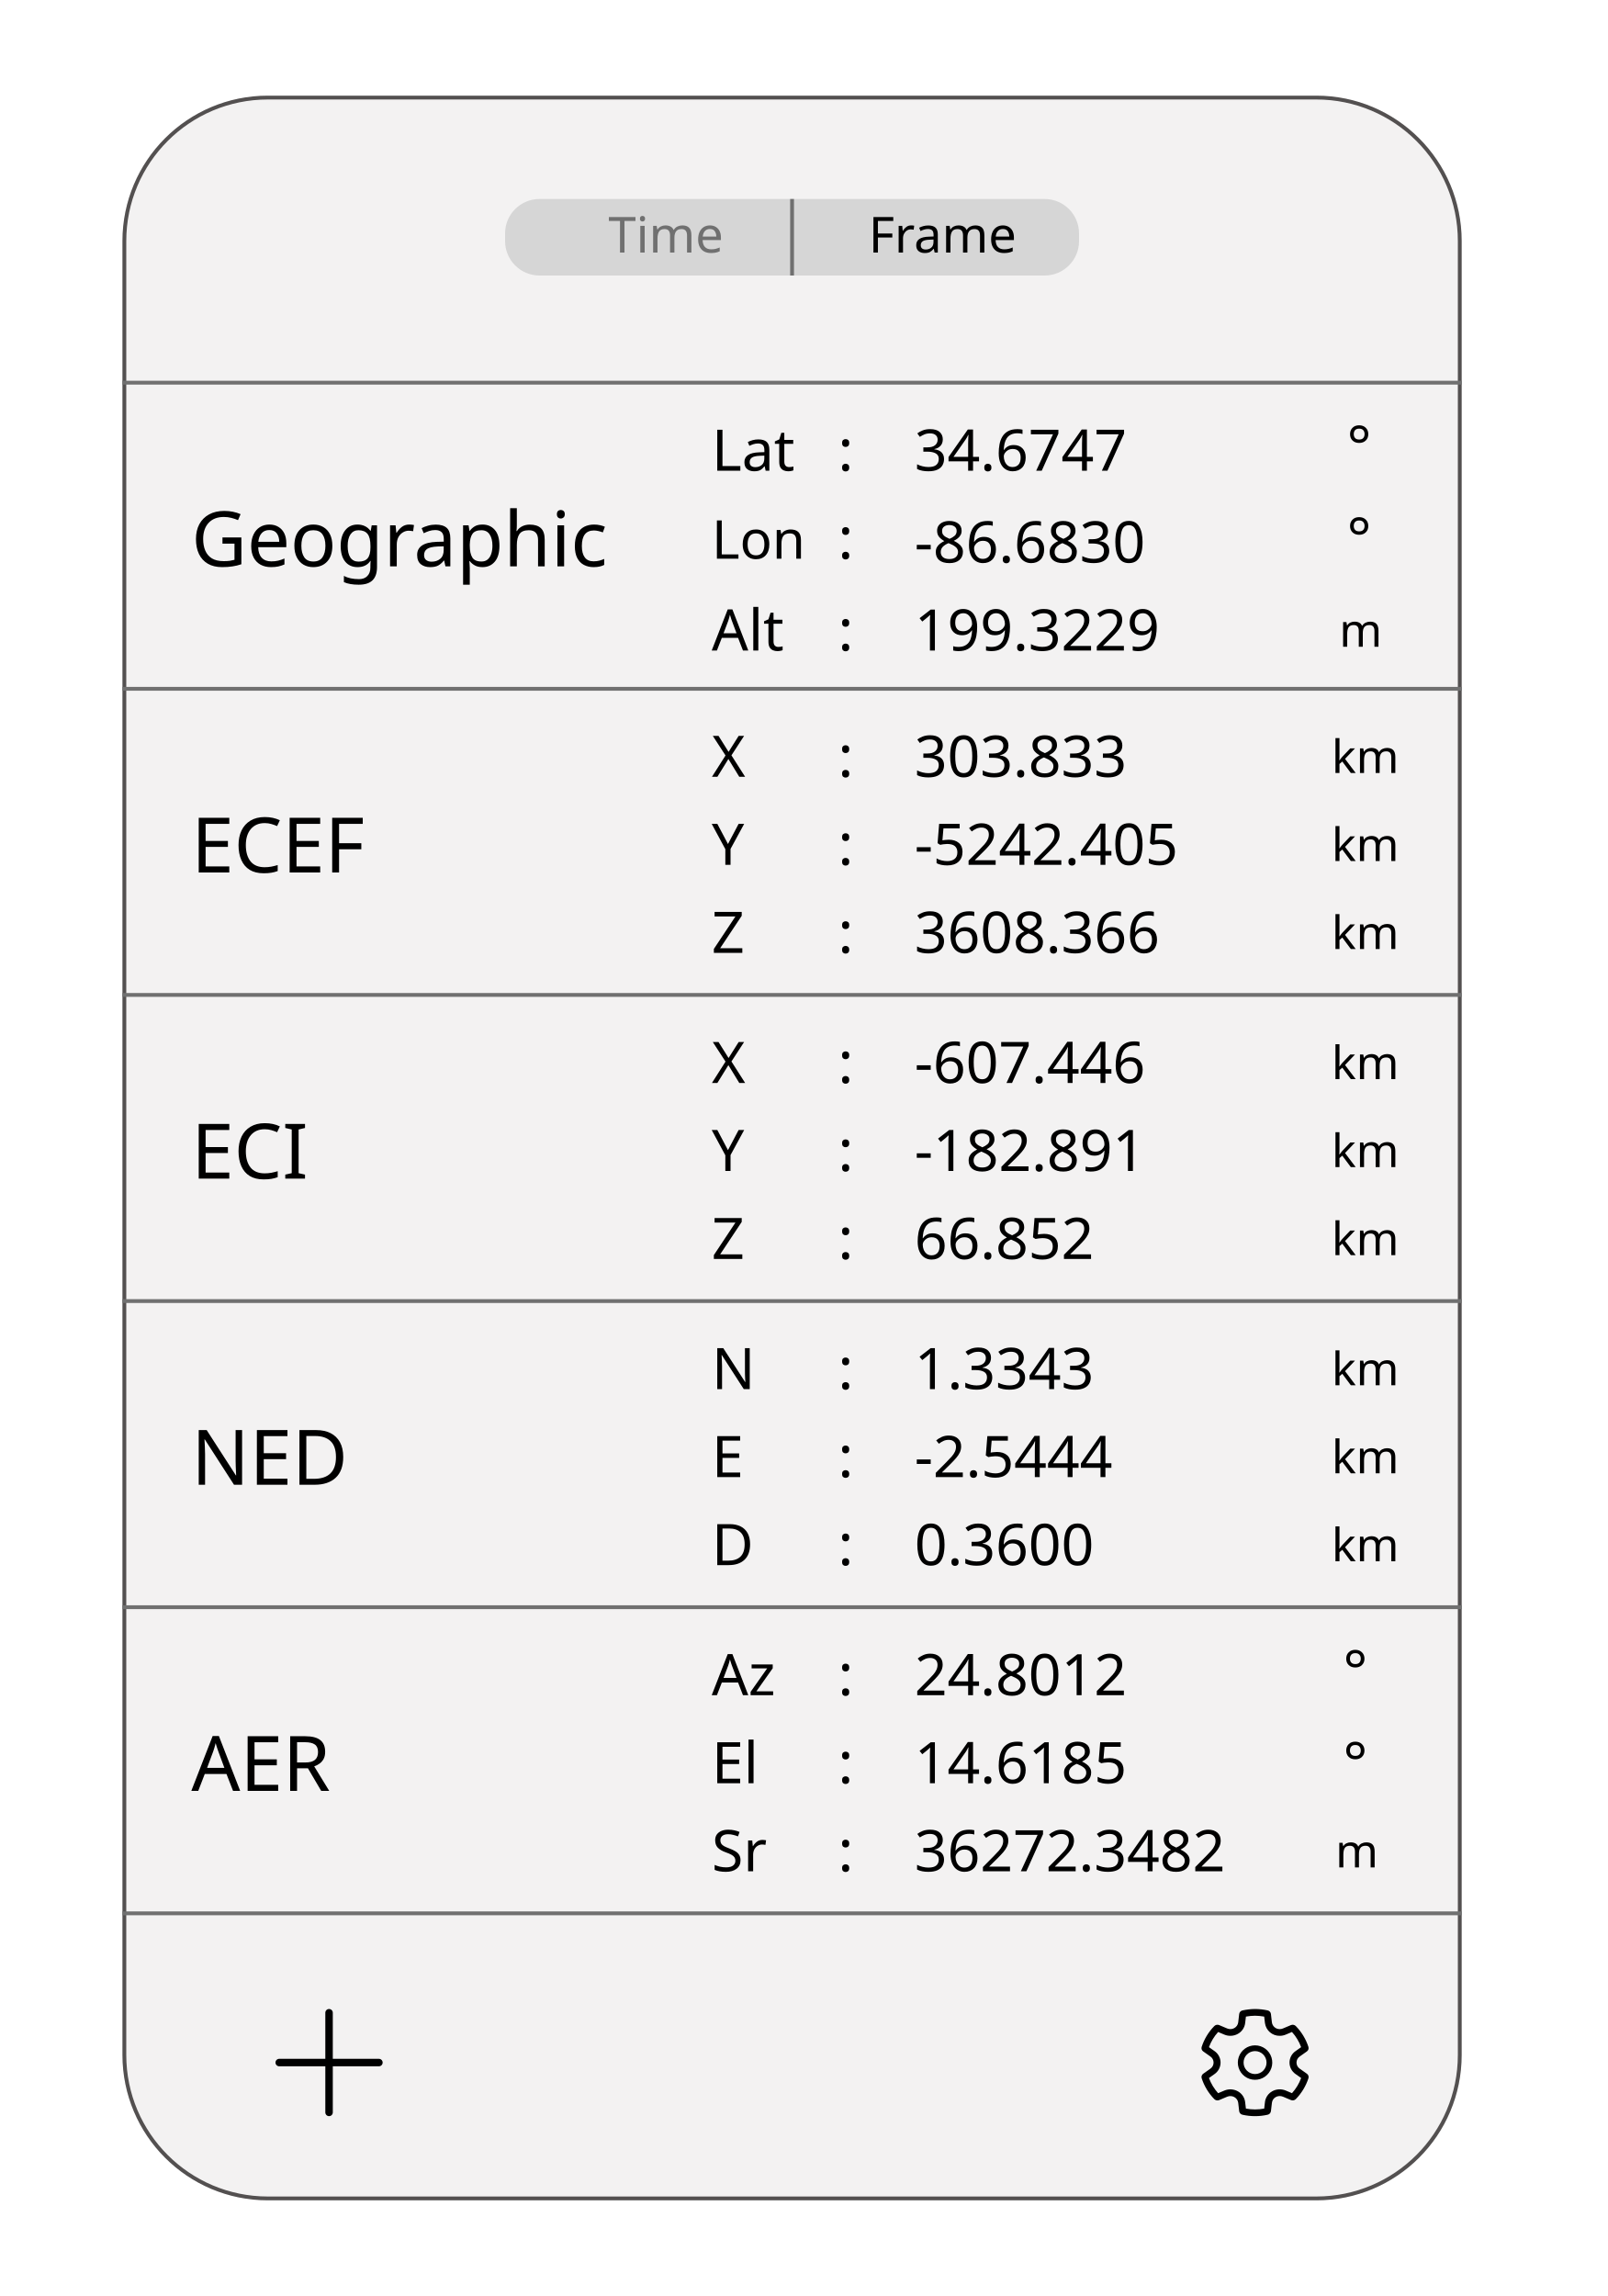
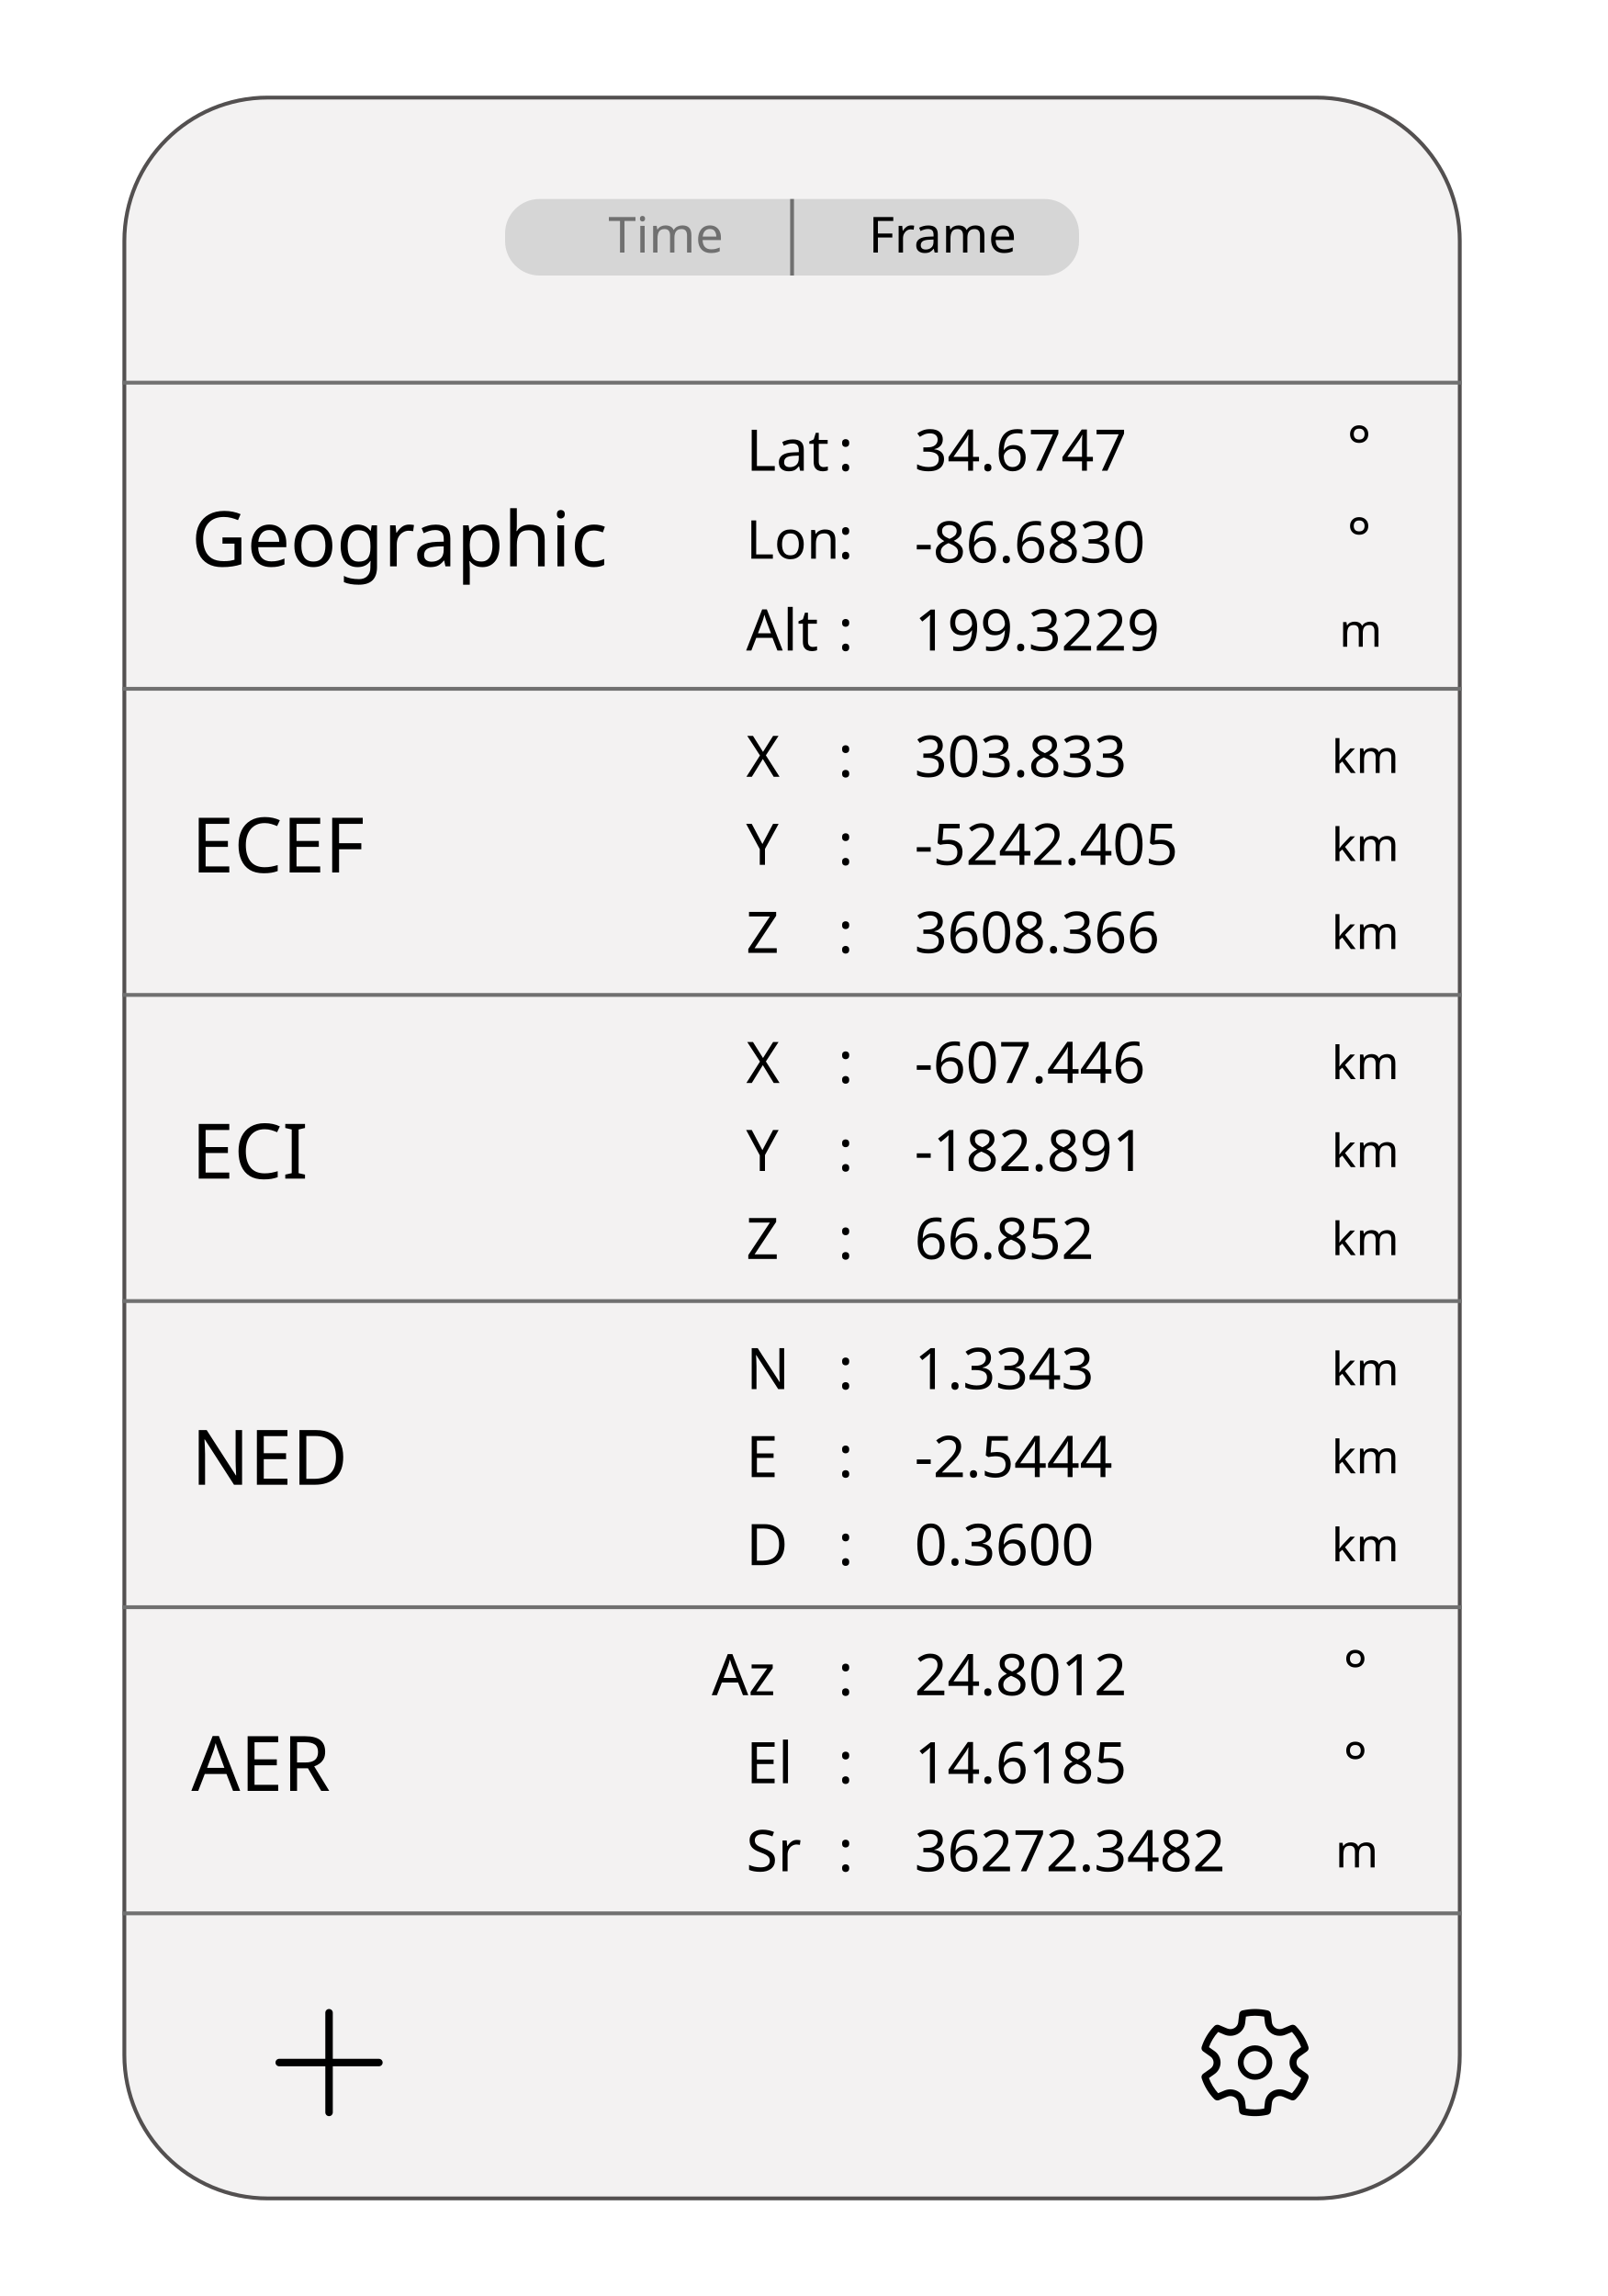
<svg xmlns="http://www.w3.org/2000/svg" width="420" height="600" viewBox="0 0 420 600">
  <defs>
    <clipPath id="b">
      <rect width="420" height="600" />
    </clipPath>
  </defs>
  <g id="a" clip-path="url(#b)">
    <g transform="translate(32 25)" fill="#f3f2f2" stroke="#535050" stroke-width="1">
      <rect width="350" height="550" rx="38" stroke="none" />
      <rect x="0.5" y="0.5" width="349" height="549" rx="37.5" fill="none" />
    </g>
    <line x2="350" transform="translate(32 100)" fill="none" stroke="#707070" stroke-width="1" />
    <g transform="translate(314 525)">
      <path d="M14,9.5a4.5,4.5,0,1,0,4.3,3.178A4.5,4.5,0,0,0,14,9.5ZM11,14a3,3,0,1,1,3,3A3,3,0,0,1,11,14Z" transform="translate(0 0)" />
      <path d="M25.885,25.794l-2.1-.885a2.175,2.175,0,0,0-1.877.1,1.961,1.961,0,0,0-1,1.5L20.649,28.7a1.093,1.093,0,0,1-.855.929,14.809,14.809,0,0,1-6.589,0,1.093,1.093,0,0,1-.855-.929L12.1,26.511a1.982,1.982,0,0,0-1.021-1.495,2.142,2.142,0,0,0-1.858-.1l-2.1.885a1.155,1.155,0,0,1-1.269-.251A13.95,13.95,0,0,1,2.55,20.1a1.053,1.053,0,0,1,.406-1.185L4.816,17.6a1.937,1.937,0,0,0,0-3.2L2.957,13.089A1.053,1.053,0,0,1,2.55,11.9a13.944,13.944,0,0,1,3.3-5.445,1.155,1.155,0,0,1,1.27-.25l2.094.883a2.133,2.133,0,0,0,1.867-.1,1.988,1.988,0,0,0,1.02-1.5L12.353,3.3a1.094,1.094,0,0,1,.871-.932A16.583,16.583,0,0,1,16.516,2a16.451,16.451,0,0,1,3.262.363,1.094,1.094,0,0,1,.871.932L20.9,5.488a2.041,2.041,0,0,0,2.056,1.77,2.1,2.1,0,0,0,.826-.168l2.095-.883a1.155,1.155,0,0,1,1.27.25,13.943,13.943,0,0,1,3.3,5.445,1.053,1.053,0,0,1-.406,1.186L28.184,14.4a1.928,1.928,0,0,0,0,3.2l1.858,1.314A1.053,1.053,0,0,1,30.45,20.1a13.951,13.951,0,0,1-3.3,5.445A1.155,1.155,0,0,1,25.885,25.794Zm-6.63-.231a3.723,3.723,0,0,1,1.735-2.068,4.072,4.072,0,0,1,3.525-.188l1.636.688a12.214,12.214,0,0,0,2.4-3.964L27.1,19.007h0a3.635,3.635,0,0,1,0-6.013h0l1.445-1.023a12.209,12.209,0,0,0-2.4-3.964l-1.622.684h0a4,4,0,0,1-1.566.317A3.842,3.842,0,0,1,19.088,5.68v0l-.2-1.7a14.558,14.558,0,0,0-2.375-.225,14.737,14.737,0,0,0-2.4.225l-.2,1.7A3.735,3.735,0,0,1,12,8.5a4.031,4.031,0,0,1-3.522.195L6.849,8.007a12.208,12.208,0,0,0-2.4,3.963L5.9,12.994a3.644,3.644,0,0,1,0,6.013L4.45,20.033A12.214,12.214,0,0,0,6.849,24l1.638-.689a4.038,4.038,0,0,1,3.5.188,3.729,3.729,0,0,1,1.922,2.813v.005l.2,1.708a12.907,12.907,0,0,0,4.78,0l.2-1.712A3.68,3.68,0,0,1,19.255,25.563Z" transform="translate(-2.5 -2)" />
    </g>
    <g transform="translate(72 525)">
      <path d="M17.978,16.023V3.981a.977.977,0,0,0-1.954,0V16.023H3.981a.977.977,0,1,0,0,1.954H16.025v12.05a.977.977,0,0,0,1.954,0V17.977l12.049,0a.977.977,0,1,0,0-1.954Z" transform="translate(-3.004 -3.004)" />
    </g>
    <line x2="350" transform="translate(32 180)" fill="none" stroke="#707070" stroke-width="1" />
    <line x2="350" transform="translate(32 260)" fill="none" stroke="#707070" stroke-width="1" />
    <line x2="350" transform="translate(32 340)" fill="none" stroke="#707070" stroke-width="1" />
    <line x2="350" transform="translate(32 420)" fill="none" stroke="#707070" stroke-width="1" />
    <line x2="350" transform="translate(32 500)" fill="none" stroke="#707070" stroke-width="1" />
    <rect width="150" height="20" rx="9" transform="translate(132 52)" fill="#d6d6d6" />
    <text transform="translate(159 66)" fill="#707070" font-size="13" font-family="SegoeUI, Segoe UI">
      <tspan x="0" y="0">Time</tspan>
    </text>
    <text transform="translate(227 66)" font-size="13" font-family="SegoeUI, Segoe UI">
      <tspan x="0" y="0">Frame</tspan>
    </text>
    <line y2="20" transform="translate(207 52)" fill="none" stroke="#707070" stroke-width="1" />
    <g transform="translate(50 106)">
      <text transform="translate(0 20)" font-size="20" font-family="SegoeUI, Segoe UI">
        <tspan x="0" y="22">Geographic</tspan>
      </text>
      <g transform="translate(145)">
-         <text transform="translate(-9 1)" font-size="15" font-family="SegoeUI, Segoe UI">
+         <text transform="translate(0 1)" font-size="15" font-family="SegoeUI, Segoe UI">
          <tspan x="0" y="16">Lat</tspan>
        </text>
        <text transform="translate(157 16)" font-size="15" font-family="SegoeUI, Segoe UI">
          <tspan x="0" y="0">°</tspan>
        </text>
        <text transform="translate(44 1)" font-size="15" font-family="SegoeUI, Segoe UI">
          <tspan x="0" y="16">34.6747</tspan>
        </text>
        <text transform="translate(24 17)" font-size="15" font-family="SegoeUI, Segoe UI">
          <tspan x="0" y="0">:</tspan>
        </text>
      </g>
      <g transform="translate(145 24)">
-         <text transform="translate(-9 1)" font-size="14" font-family="SegoeUI, Segoe UI">
+         <text transform="translate(0 1)" font-size="14" font-family="SegoeUI, Segoe UI">
          <tspan x="0" y="15">Lon</tspan>
        </text>
        <text transform="translate(157 16)" font-size="15" font-family="SegoeUI, Segoe UI">
          <tspan x="0" y="0">°</tspan>
        </text>
        <text transform="translate(44 1)" font-size="15" font-family="SegoeUI, Segoe UI">
          <tspan x="0" y="16">-86.6830</tspan>
        </text>
      </g>
      <g transform="translate(145 48)">
-         <text transform="translate(-9)" font-size="15" font-family="SegoeUI, Segoe UI">
+         <text font-size="15" font-family="SegoeUI, Segoe UI">
          <tspan x="0" y="16">Alt</tspan>
        </text>
        <text transform="translate(155 15)" font-size="12" font-family="SegoeUI, Segoe UI">
          <tspan x="0" y="0">m</tspan>
        </text>
        <text transform="translate(44)" font-size="15" font-family="SegoeUI, Segoe UI">
          <tspan x="0" y="16">199.3229</tspan>
        </text>
      </g>
    </g>
    <text transform="translate(219 146)" font-size="15" font-family="SegoeUI, Segoe UI">
      <tspan x="0" y="0">:</tspan>
    </text>
    <text transform="translate(219 170)" font-size="15" font-family="SegoeUI, Segoe UI">
      <tspan x="0" y="0">:</tspan>
    </text>
    <g transform="translate(50 187)">
      <text transform="translate(298 15)" font-size="12" font-family="SegoeUI, Segoe UI">
        <tspan x="0" y="0">km</tspan>
      </text>
      <text transform="translate(189)" font-size="15" font-family="SegoeUI, Segoe UI">
        <tspan x="0" y="16">303.833</tspan>
      </text>
      <text transform="translate(298 38)" font-size="12" font-family="SegoeUI, Segoe UI">
        <tspan x="0" y="0">km</tspan>
      </text>
      <text transform="translate(189 23)" font-size="15" font-family="SegoeUI, Segoe UI">
        <tspan x="0" y="16">-5242.405</tspan>
      </text>
      <text transform="translate(298 61)" font-size="12" font-family="SegoeUI, Segoe UI">
        <tspan x="0" y="0">km</tspan>
      </text>
      <text transform="translate(189 46)" font-size="15" font-family="SegoeUI, Segoe UI">
        <tspan x="0" y="16">3608.366</tspan>
      </text>
      <text transform="translate(0 19)" font-size="20" font-family="SegoeUI, Segoe UI">
        <tspan x="0" y="22">ECEF</tspan>
      </text>
-       <text transform="translate(136)" font-size="15" font-family="SegoeUI, Segoe UI">
+       <text transform="translate(145)" font-size="15" font-family="SegoeUI, Segoe UI">
        <tspan x="0" y="16">X</tspan>
      </text>
      <text transform="translate(169 16)" font-size="15" font-family="SegoeUI, Segoe UI">
        <tspan x="0" y="0">:</tspan>
      </text>
-       <text transform="translate(136 23)" font-size="15" font-family="SegoeUI, Segoe UI">
+       <text transform="translate(145 23)" font-size="15" font-family="SegoeUI, Segoe UI">
        <tspan x="0" y="16">Y</tspan>
      </text>
      <text transform="translate(169 39)" font-size="15" font-family="SegoeUI, Segoe UI">
        <tspan x="0" y="0">:</tspan>
      </text>
-       <text transform="translate(136 46)" font-size="15" font-family="SegoeUI, Segoe UI">
+       <text transform="translate(145 46)" font-size="15" font-family="SegoeUI, Segoe UI">
        <tspan x="0" y="16">Z</tspan>
      </text>
      <text transform="translate(169 62)" font-size="15" font-family="SegoeUI, Segoe UI">
        <tspan x="0" y="0">:</tspan>
      </text>
    </g>
    <g transform="translate(50 267)">
      <text transform="translate(298 15)" font-size="12" font-family="SegoeUI, Segoe UI">
        <tspan x="0" y="0">km</tspan>
      </text>
      <text transform="translate(189)" font-size="15" font-family="SegoeUI, Segoe UI">
        <tspan x="0" y="16">-607.446</tspan>
      </text>
      <text transform="translate(298 38)" font-size="12" font-family="SegoeUI, Segoe UI">
        <tspan x="0" y="0">km</tspan>
      </text>
      <text transform="translate(189 23)" font-size="15" font-family="SegoeUI, Segoe UI">
        <tspan x="0" y="16">-182.891</tspan>
      </text>
      <text transform="translate(298 61)" font-size="12" font-family="SegoeUI, Segoe UI">
        <tspan x="0" y="0">km</tspan>
      </text>
      <text transform="translate(189 46)" font-size="15" font-family="SegoeUI, Segoe UI">
        <tspan x="0" y="16">66.852</tspan>
      </text>
      <text transform="translate(0 19)" font-size="20" font-family="SegoeUI, Segoe UI">
        <tspan x="0" y="22">ECI</tspan>
      </text>
-       <text transform="translate(136)" font-size="15" font-family="SegoeUI, Segoe UI">
+       <text transform="translate(145)" font-size="15" font-family="SegoeUI, Segoe UI">
        <tspan x="0" y="16">X</tspan>
      </text>
      <text transform="translate(169 16)" font-size="15" font-family="SegoeUI, Segoe UI">
        <tspan x="0" y="0">:</tspan>
      </text>
-       <text transform="translate(136 23)" font-size="15" font-family="SegoeUI, Segoe UI">
+       <text transform="translate(145 23)" font-size="15" font-family="SegoeUI, Segoe UI">
        <tspan x="0" y="16">Y</tspan>
      </text>
      <text transform="translate(169 39)" font-size="15" font-family="SegoeUI, Segoe UI">
        <tspan x="0" y="0">:</tspan>
      </text>
-       <text transform="translate(136 46)" font-size="15" font-family="SegoeUI, Segoe UI">
+       <text transform="translate(145 46)" font-size="15" font-family="SegoeUI, Segoe UI">
        <tspan x="0" y="16">Z</tspan>
      </text>
      <text transform="translate(169 62)" font-size="15" font-family="SegoeUI, Segoe UI">
        <tspan x="0" y="0">:</tspan>
      </text>
    </g>
    <g transform="translate(50 347)">
      <text transform="translate(298 15)" font-size="12" font-family="SegoeUI, Segoe UI">
        <tspan x="0" y="0">km</tspan>
      </text>
      <text transform="translate(189)" font-size="15" font-family="SegoeUI, Segoe UI">
        <tspan x="0" y="16">1.3343</tspan>
      </text>
      <text transform="translate(298 38)" font-size="12" font-family="SegoeUI, Segoe UI">
        <tspan x="0" y="0">km</tspan>
      </text>
      <text transform="translate(189 23)" font-size="15" font-family="SegoeUI, Segoe UI">
        <tspan x="0" y="16">-2.5444</tspan>
      </text>
      <text transform="translate(298 61)" font-size="12" font-family="SegoeUI, Segoe UI">
        <tspan x="0" y="0">km</tspan>
      </text>
      <text transform="translate(189 46)" font-size="15" font-family="SegoeUI, Segoe UI">
        <tspan x="0" y="16">0.3600</tspan>
      </text>
      <text transform="translate(0 19)" font-size="20" font-family="SegoeUI, Segoe UI">
        <tspan x="0" y="22">NED</tspan>
      </text>
-       <text transform="translate(136)" font-size="15" font-family="SegoeUI, Segoe UI">
+       <text transform="translate(145)" font-size="15" font-family="SegoeUI, Segoe UI">
        <tspan x="0" y="16">N</tspan>
      </text>
      <text transform="translate(169 16)" font-size="15" font-family="SegoeUI, Segoe UI">
        <tspan x="0" y="0">:</tspan>
      </text>
-       <text transform="translate(136 23)" font-size="15" font-family="SegoeUI, Segoe UI">
+       <text transform="translate(145 23)" font-size="15" font-family="SegoeUI, Segoe UI">
        <tspan x="0" y="16">E</tspan>
      </text>
      <text transform="translate(169 39)" font-size="15" font-family="SegoeUI, Segoe UI">
        <tspan x="0" y="0">:</tspan>
      </text>
-       <text transform="translate(136 46)" font-size="15" font-family="SegoeUI, Segoe UI">
+       <text transform="translate(145 46)" font-size="15" font-family="SegoeUI, Segoe UI">
        <tspan x="0" y="16">D</tspan>
      </text>
      <text transform="translate(169 62)" font-size="15" font-family="SegoeUI, Segoe UI">
        <tspan x="0" y="0">:</tspan>
      </text>
    </g>
    <g transform="translate(50 426)">
      <text transform="translate(301 16)" font-size="15" font-family="SegoeUI, Segoe UI">
        <tspan x="0" y="0">°</tspan>
      </text>
      <text transform="translate(189 1)" font-size="15" font-family="SegoeUI, Segoe UI">
        <tspan x="0" y="16">24.8012</tspan>
      </text>
      <text transform="translate(301 40)" font-size="15" font-family="SegoeUI, Segoe UI">
        <tspan x="0" y="0">°</tspan>
      </text>
      <text transform="translate(189 24)" font-size="15" font-family="SegoeUI, Segoe UI">
        <tspan x="0" y="16">14.6185</tspan>
      </text>
      <text transform="translate(299 62)" font-size="12" font-family="SegoeUI, Segoe UI">
        <tspan x="0" y="0">m</tspan>
      </text>
      <text transform="translate(189 47)" font-size="15" font-family="SegoeUI, Segoe UI">
        <tspan x="0" y="16">36272.3482</tspan>
      </text>
      <text transform="translate(0 20)" font-size="20" font-family="SegoeUI, Segoe UI">
        <tspan x="0" y="22">AER</tspan>
      </text>
      <text transform="translate(136 1)" font-size="15" font-family="SegoeUI, Segoe UI">
        <tspan x="0" y="16">Az</tspan>
      </text>
      <text transform="translate(169 17)" font-size="15" font-family="SegoeUI, Segoe UI">
        <tspan x="0" y="0">:</tspan>
      </text>
-       <text transform="translate(136 24)" font-size="15" font-family="SegoeUI, Segoe UI">
+       <text transform="translate(145 24)" font-size="15" font-family="SegoeUI, Segoe UI">
        <tspan x="0" y="16">El</tspan>
      </text>
      <text transform="translate(169 40)" font-size="15" font-family="SegoeUI, Segoe UI">
        <tspan x="0" y="0">:</tspan>
      </text>
-       <text transform="translate(136 47)" font-size="15" font-family="SegoeUI, Segoe UI">
+       <text transform="translate(145 47)" font-size="15" font-family="SegoeUI, Segoe UI">
        <tspan x="0" y="16">Sr</tspan>
      </text>
      <text transform="translate(169 63)" font-size="15" font-family="SegoeUI, Segoe UI">
        <tspan x="0" y="0">:</tspan>
      </text>
    </g>
  </g>
</svg>
